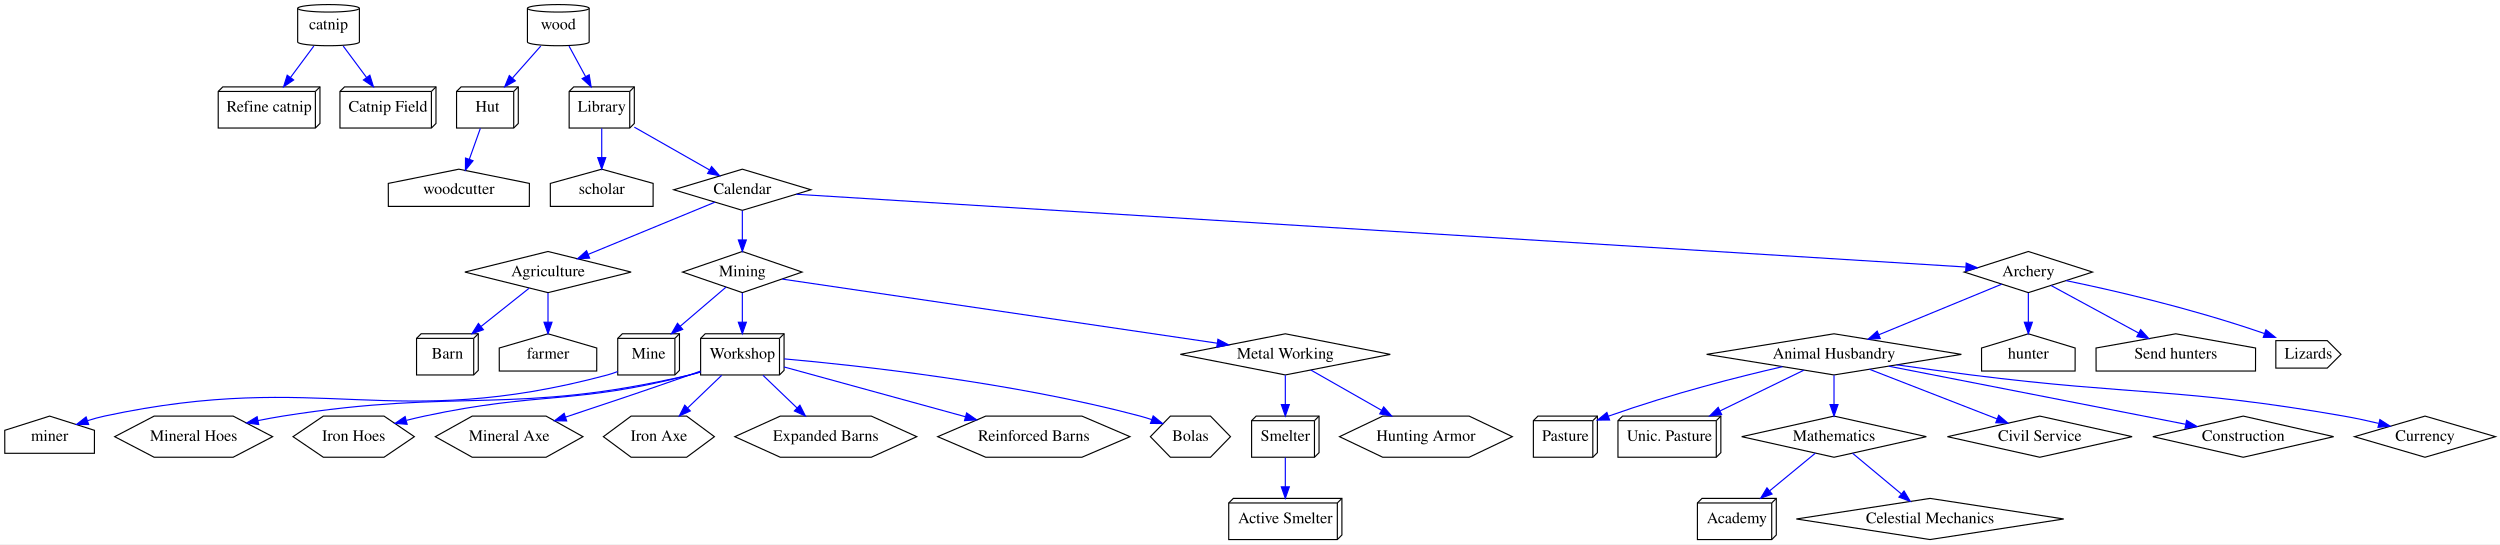
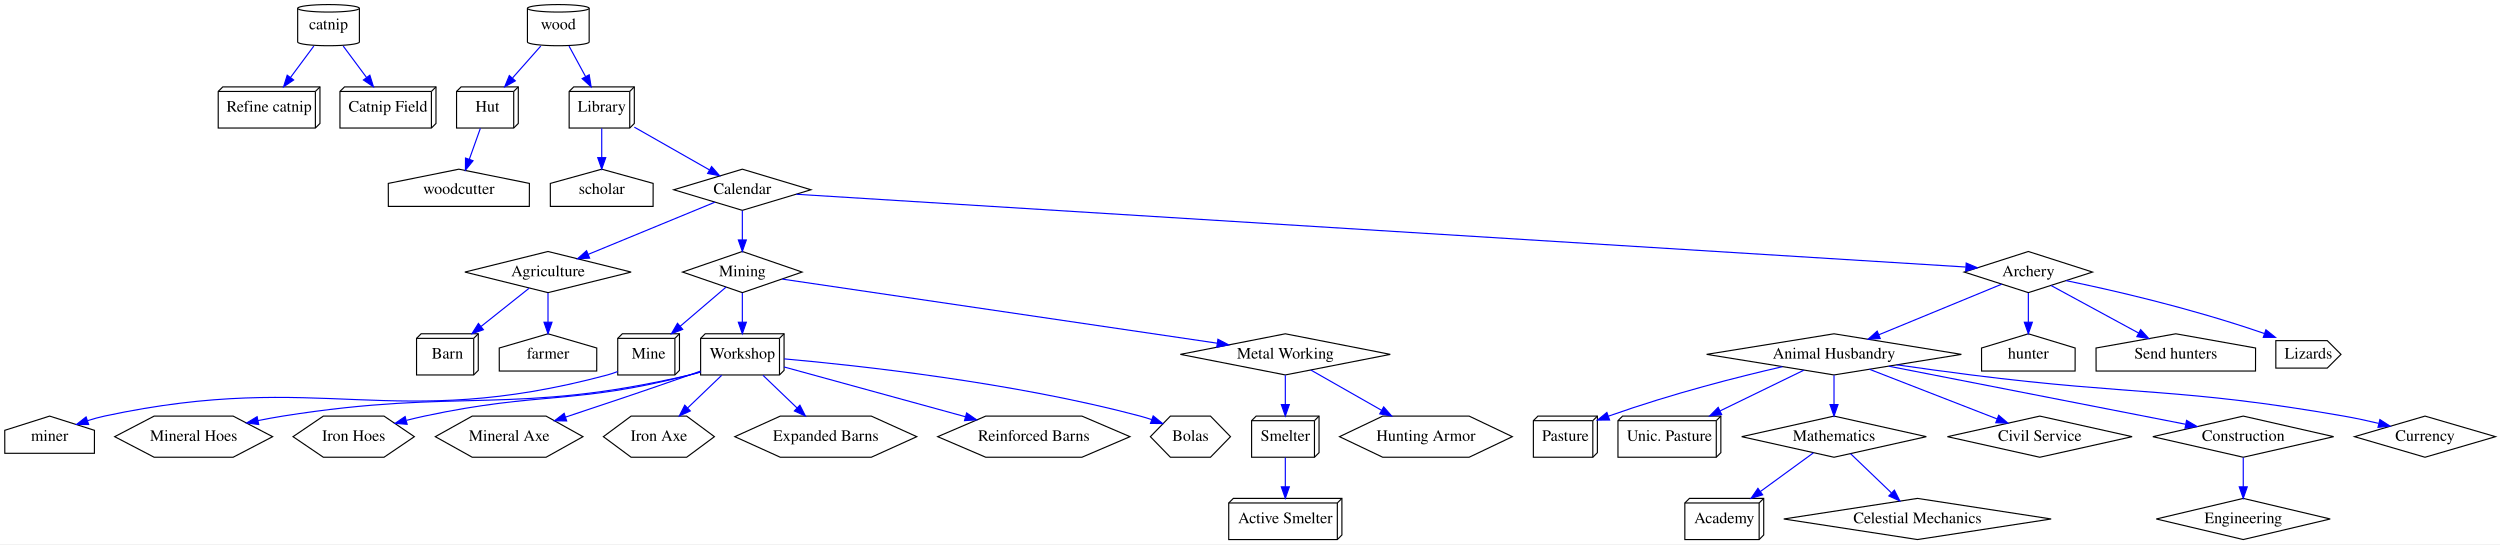
<svg xmlns="http://www.w3.org/2000/svg" width="2187pt" height="476pt" viewBox="0.00 0.00 2186.95 476.00">
  <g id="graph0" class="graph" transform="scale(1 1) rotate(0) translate(4 472)">
    <polygon fill="white" stroke="transparent" points="-4,4 -4,-472 2182.95,-472 2182.95,4 -4,4" />
    <g id="node1" class="node">
      <path fill="none" stroke="black" d="M310.37,-464.73C310.37,-466.53 298.26,-468 283.37,-468 268.47,-468 256.37,-466.53 256.37,-464.73 256.37,-464.73 256.37,-435.27 256.37,-435.27 256.37,-433.47 268.47,-432 283.37,-432 298.26,-432 310.37,-433.47 310.37,-435.27 310.37,-435.27 310.37,-464.73 310.37,-464.73" />
      <path fill="none" stroke="black" d="M310.37,-464.73C310.37,-462.92 298.26,-461.45 283.37,-461.45 268.47,-461.45 256.37,-462.92 256.37,-464.73" />
      <text text-anchor="middle" x="283.37" y="-446.3" font-family="Times,serif" font-size="14.00">catnip</text>
    </g>
    <g id="node2" class="node">
      <polygon fill="none" stroke="black" points="275.87,-396 190.87,-396 186.87,-392 186.87,-360 271.87,-360 275.87,-364 275.87,-396" />
      <polyline fill="none" stroke="black" points="271.87,-392 186.87,-392 " />
      <polyline fill="none" stroke="black" points="271.87,-392 271.87,-360 " />
      <polyline fill="none" stroke="black" points="271.87,-392 275.87,-396 " />
      <text text-anchor="middle" x="231.37" y="-374.3" font-family="Times,serif" font-size="14.00">Refine catnip</text>
    </g>
    <g id="edge1" class="edge">
      <path fill="none" stroke="blue" d="M270.51,-431.7C264.34,-423.39 256.83,-413.28 250.04,-404.14" />
      <polygon fill="blue" stroke="blue" points="252.84,-402.04 244.07,-396.1 247.23,-406.22 252.84,-402.04" />
    </g>
    <g id="node3" class="node">
      <polygon fill="none" stroke="black" points="377.37,-396 297.37,-396 293.37,-392 293.37,-360 373.37,-360 377.37,-364 377.37,-396" />
      <polyline fill="none" stroke="black" points="373.37,-392 293.37,-392 " />
      <polyline fill="none" stroke="black" points="373.37,-392 373.37,-360 " />
      <polyline fill="none" stroke="black" points="373.37,-392 377.37,-396 " />
      <text text-anchor="middle" x="335.37" y="-374.3" font-family="Times,serif" font-size="14.00">Catnip Field</text>
    </g>
    <g id="edge2" class="edge">
      <path fill="none" stroke="blue" d="M296.22,-431.7C302.39,-423.39 309.9,-413.28 316.69,-404.14" />
      <polygon fill="blue" stroke="blue" points="319.51,-406.22 322.66,-396.1 313.89,-402.04 319.51,-406.22" />
    </g>
    <g id="node4" class="node">
      <path fill="none" stroke="black" d="M511.37,-464.73C511.37,-466.53 499.26,-468 484.37,-468 469.47,-468 457.37,-466.53 457.37,-464.73 457.37,-464.73 457.37,-435.27 457.37,-435.27 457.37,-433.47 469.47,-432 484.37,-432 499.26,-432 511.37,-433.47 511.37,-435.27 511.37,-435.27 511.37,-464.73 511.37,-464.73" />
      <path fill="none" stroke="black" d="M511.37,-464.73C511.37,-462.92 499.26,-461.45 484.37,-461.45 469.47,-461.45 457.37,-462.92 457.37,-464.73" />
      <text text-anchor="middle" x="484.37" y="-446.3" font-family="Times,serif" font-size="14.00">wood</text>
    </g>
    <g id="node5" class="node">
      <polygon fill="none" stroke="black" points="449.37,-396 399.37,-396 395.37,-392 395.37,-360 445.37,-360 449.37,-364 449.37,-396" />
      <polyline fill="none" stroke="black" points="445.37,-392 395.37,-392 " />
      <polyline fill="none" stroke="black" points="445.37,-392 445.37,-360 " />
      <polyline fill="none" stroke="black" points="445.37,-392 449.37,-396 " />
      <text text-anchor="middle" x="422.37" y="-374.3" font-family="Times,serif" font-size="14.00">Hut</text>
    </g>
    <g id="edge3" class="edge">
      <path fill="none" stroke="blue" d="M469.04,-431.7C461.61,-423.3 452.54,-413.07 444.39,-403.86" />
      <polygon fill="blue" stroke="blue" points="446.77,-401.27 437.51,-396.1 441.53,-405.91 446.77,-401.27" />
    </g>
    <g id="node6" class="node">
      <polygon fill="none" stroke="black" points="550.87,-396 497.87,-396 493.87,-392 493.87,-360 546.87,-360 550.87,-364 550.87,-396" />
      <polyline fill="none" stroke="black" points="546.87,-392 493.87,-392 " />
      <polyline fill="none" stroke="black" points="546.87,-392 546.87,-360 " />
      <polyline fill="none" stroke="black" points="546.87,-392 550.87,-396 " />
      <text text-anchor="middle" x="522.37" y="-374.3" font-family="Times,serif" font-size="14.00">Library</text>
    </g>
    <g id="edge4" class="edge">
      <path fill="none" stroke="blue" d="M493.76,-431.7C498.13,-423.64 503.42,-413.89 508.26,-404.98" />
      <polygon fill="blue" stroke="blue" points="511.39,-406.56 513.08,-396.1 505.23,-403.22 511.39,-406.56" />
    </g>
    <g id="node20" class="node">
      <polygon fill="none" stroke="black" points="459.09,-311.56 397.37,-324 335.65,-311.56 335.7,-291.44 459.03,-291.44 459.09,-311.56" />
      <text text-anchor="middle" x="397.37" y="-302.3" font-family="Times,serif" font-size="14.00">woodcutter</text>
    </g>
    <g id="edge13" class="edge">
      <path fill="none" stroke="blue" d="M416.19,-359.7C413.29,-351.58 409.77,-341.74 406.57,-332.76" />
      <polygon fill="blue" stroke="blue" points="409.79,-331.38 403.13,-323.14 403.2,-333.74 409.79,-331.38" />
    </g>
    <g id="node21" class="node">
      <polygon fill="none" stroke="black" points="567.34,-311.56 522.37,-324 477.39,-311.56 477.43,-291.44 567.3,-291.44 567.34,-311.56" />
      <text text-anchor="middle" x="522.37" y="-302.3" font-family="Times,serif" font-size="14.00">scholar</text>
    </g>
    <g id="edge14" class="edge">
      <path fill="none" stroke="blue" d="M522.37,-359.7C522.37,-351.98 522.37,-342.71 522.37,-334.11" />
      <polygon fill="blue" stroke="blue" points="525.87,-334.1 522.37,-324.1 518.87,-334.1 525.87,-334.1" />
    </g>
    <g id="node28" class="node">
      <polygon fill="none" stroke="black" points="645.37,-324 585.37,-306 645.37,-288 705.36,-306 645.37,-324" />
      <text text-anchor="middle" x="645.37" y="-302.3" font-family="Times,serif" font-size="14.00">Calendar</text>
    </g>
    <g id="edge20" class="edge">
      <path fill="none" stroke="blue" d="M550.89,-360.76C570.62,-349.54 596.77,-334.65 616.56,-323.39" />
      <polygon fill="blue" stroke="blue" points="618.47,-326.33 625.43,-318.34 615.01,-320.25 618.47,-326.33" />
    </g>
    <g id="node7" class="node">
      <polygon fill="none" stroke="black" points="475.37,-252 402.64,-234 475.37,-216 548.09,-234 475.37,-252" />
      <text text-anchor="middle" x="475.37" y="-230.3" font-family="Times,serif" font-size="14.00">Agriculture</text>
    </g>
    <g id="node8" class="node">
      <polygon fill="none" stroke="black" points="414.37,-180 364.37,-180 360.37,-176 360.37,-144 410.37,-144 414.37,-148 414.37,-180" />
      <polyline fill="none" stroke="black" points="410.37,-176 360.37,-176 " />
      <polyline fill="none" stroke="black" points="410.37,-176 410.37,-144 " />
      <polyline fill="none" stroke="black" points="410.37,-176 414.37,-180 " />
      <text text-anchor="middle" x="387.37" y="-158.3" font-family="Times,serif" font-size="14.00">Barn</text>
    </g>
    <g id="edge5" class="edge">
      <path fill="none" stroke="blue" d="M458.81,-219.83C446.99,-210.43 430.77,-197.53 416.77,-186.39" />
      <polygon fill="blue" stroke="blue" points="418.84,-183.57 408.84,-180.08 414.49,-189.05 418.84,-183.57" />
    </g>
    <g id="node22" class="node">
      <polygon fill="none" stroke="black" points="518.02,-167.56 475.37,-180 432.71,-167.56 432.75,-147.44 517.98,-147.44 518.02,-167.56" />
      <text text-anchor="middle" x="475.37" y="-158.3" font-family="Times,serif" font-size="14.00">farmer</text>
    </g>
    <g id="edge15" class="edge">
      <path fill="none" stroke="blue" d="M475.37,-215.7C475.37,-207.98 475.37,-198.71 475.37,-190.11" />
      <polygon fill="blue" stroke="blue" points="478.87,-190.1 475.37,-180.1 471.87,-190.1 478.87,-190.1" />
    </g>
    <g id="node9" class="node">
      <polygon fill="none" stroke="black" points="645.37,-252 593.08,-234 645.37,-216 697.65,-234 645.37,-252" />
      <text text-anchor="middle" x="645.37" y="-230.3" font-family="Times,serif" font-size="14.00">Mining</text>
    </g>
    <g id="node10" class="node">
      <polygon fill="none" stroke="black" points="590.37,-180 540.37,-180 536.37,-176 536.37,-144 586.37,-144 590.37,-148 590.37,-180" />
      <polyline fill="none" stroke="black" points="586.37,-176 536.37,-176 " />
      <polyline fill="none" stroke="black" points="586.37,-176 586.37,-144 " />
      <polyline fill="none" stroke="black" points="586.37,-176 590.37,-180 " />
      <text text-anchor="middle" x="563.37" y="-158.3" font-family="Times,serif" font-size="14.00">Mine</text>
    </g>
    <g id="edge6" class="edge">
      <path fill="none" stroke="blue" d="M631.08,-220.81C620.03,-211.38 604.4,-198.03 590.94,-186.54" />
      <polygon fill="blue" stroke="blue" points="593.2,-183.87 583.32,-180.03 588.65,-189.19 593.2,-183.87" />
    </g>
    <g id="node11" class="node">
      <polygon fill="none" stroke="black" points="681.87,-180 612.87,-180 608.87,-176 608.87,-144 677.87,-144 681.87,-148 681.87,-180" />
      <polyline fill="none" stroke="black" points="677.87,-176 608.87,-176 " />
      <polyline fill="none" stroke="black" points="677.87,-176 677.87,-144 " />
      <polyline fill="none" stroke="black" points="677.87,-176 681.87,-180 " />
      <text text-anchor="middle" x="645.37" y="-158.3" font-family="Times,serif" font-size="14.00">Workshop</text>
    </g>
    <g id="edge7" class="edge">
      <path fill="none" stroke="blue" d="M645.37,-215.7C645.37,-207.98 645.37,-198.71 645.37,-190.11" />
      <polygon fill="blue" stroke="blue" points="648.87,-190.1 645.37,-180.1 641.87,-190.1 648.87,-190.1" />
    </g>
    <g id="node12" class="node">
      <polygon fill="none" stroke="black" points="1120.37,-180 1028.53,-162 1120.37,-144 1212.2,-162 1120.37,-180" />
      <text text-anchor="middle" x="1120.37" y="-158.3" font-family="Times,serif" font-size="14.00">Metal Working</text>
    </g>
    <g id="edge25" class="edge">
      <path fill="none" stroke="blue" d="M680.29,-227.85C760.87,-215.98 960.51,-186.56 1060.83,-171.77" />
      <polygon fill="blue" stroke="blue" points="1061.42,-175.22 1070.8,-170.3 1060.4,-168.3 1061.42,-175.22" />
    </g>
    <g id="node25" class="node">
      <polygon fill="none" stroke="black" points="78.6,-95.56 39.37,-108 0.13,-95.56 0.17,-75.44 78.56,-75.44 78.6,-95.56" />
      <text text-anchor="middle" x="39.37" y="-86.3" font-family="Times,serif" font-size="14.00">miner</text>
    </g>
    <g id="edge17" class="edge">
      <path fill="none" stroke="blue" d="M536.23,-146.95C533.29,-145.8 530.3,-144.79 527.37,-144 337.82,-93.29 279.22,-149.1 87.37,-108 82.54,-106.97 77.54,-105.58 72.66,-104.03" />
      <polygon fill="blue" stroke="blue" points="73.54,-100.63 62.94,-100.72 71.28,-107.26 73.54,-100.63" />
    </g>
-     <g id="node33" class="node">
+     <g id="node34" class="node">
      <polygon fill="none" stroke="black" points="234.46,-90 199.91,-108 130.82,-108 96.28,-90 130.82,-72 199.91,-72 234.46,-90" />
      <text text-anchor="middle" x="165.37" y="-86.3" font-family="Times,serif" font-size="14.00">Mineral Hoes</text>
    </g>
-     <g id="edge31" class="edge">
+     <g id="edge32" class="edge">
      <path fill="none" stroke="blue" d="M608.71,-146.52C605.58,-145.57 602.43,-144.71 599.37,-144 444.43,-108.15 400.42,-132.97 243.37,-108 236.31,-106.88 228.93,-105.52 221.64,-104.06" />
      <polygon fill="blue" stroke="blue" points="222.31,-100.63 211.81,-102.03 220.89,-107.48 222.31,-100.63" />
    </g>
-     <g id="node34" class="node">
+     <g id="node35" class="node">
      <polygon fill="none" stroke="black" points="358.44,-90 331.9,-108 278.83,-108 252.3,-90 278.83,-72 331.9,-72 358.44,-90" />
      <text text-anchor="middle" x="305.37" y="-86.3" font-family="Times,serif" font-size="14.00">Iron Hoes</text>
    </g>
-     <g id="edge32" class="edge">
+     <g id="edge33" class="edge">
      <path fill="none" stroke="blue" d="M608.66,-146.7C605.54,-145.71 602.41,-144.79 599.37,-144 498.37,-117.78 469.4,-129.83 367.37,-108 362.24,-106.9 356.92,-105.64 351.63,-104.3" />
      <polygon fill="blue" stroke="blue" points="352.15,-100.82 341.59,-101.67 350.37,-107.59 352.15,-100.82" />
    </g>
-     <g id="node35" class="node">
+     <g id="node36" class="node">
      <polygon fill="none" stroke="black" points="505.95,-90 473.66,-108 409.07,-108 376.78,-90 409.07,-72 473.66,-72 505.95,-90" />
      <text text-anchor="middle" x="441.37" y="-86.3" font-family="Times,serif" font-size="14.00">Mineral Axe</text>
    </g>
-     <g id="edge33" class="edge">
+     <g id="edge34" class="edge">
      <path fill="none" stroke="blue" d="M608.74,-147.35C605.58,-146.21 602.42,-145.08 599.37,-144 563.17,-131.24 522.06,-117.48 490.85,-107.17" />
      <polygon fill="blue" stroke="blue" points="491.68,-103.76 481.09,-103.95 489.49,-110.41 491.68,-103.76" />
    </g>
-     <g id="node36" class="node">
+     <g id="node37" class="node">
      <polygon fill="none" stroke="black" points="620.93,-90 596.65,-108 548.08,-108 523.8,-90 548.08,-72 596.65,-72 620.93,-90" />
      <text text-anchor="middle" x="572.37" y="-86.3" font-family="Times,serif" font-size="14.00">Iron Axe</text>
    </g>
-     <g id="edge34" class="edge">
+     <g id="edge35" class="edge">
      <path fill="none" stroke="blue" d="M627.32,-143.7C618.3,-135.05 607.25,-124.45 597.42,-115.03" />
      <polygon fill="blue" stroke="blue" points="599.84,-112.5 590.2,-108.1 595,-117.55 599.84,-112.5" />
    </g>
-     <g id="node37" class="node">
+     <g id="node38" class="node">
      <polygon fill="none" stroke="black" points="797.97,-90 758.17,-108 678.56,-108 638.76,-90 678.56,-72 758.17,-72 797.97,-90" />
      <text text-anchor="middle" x="718.37" y="-86.3" font-family="Times,serif" font-size="14.00">Expanded Barns</text>
    </g>
-     <g id="edge35" class="edge">
+     <g id="edge36" class="edge">
      <path fill="none" stroke="blue" d="M663.41,-143.7C672.43,-135.05 683.48,-124.45 693.31,-115.03" />
      <polygon fill="blue" stroke="blue" points="695.73,-117.55 700.53,-108.1 690.89,-112.5 695.73,-117.55" />
    </g>
-     <g id="node38" class="node">
+     <g id="node39" class="node">
      <polygon fill="none" stroke="black" points="984.47,-90 942.42,-108 858.31,-108 816.26,-90 858.31,-72 942.42,-72 984.47,-90" />
      <text text-anchor="middle" x="900.37" y="-86.3" font-family="Times,serif" font-size="14.00">Reinforced Barns</text>
    </g>
-     <g id="edge36" class="edge">
+     <g id="edge37" class="edge">
      <path fill="none" stroke="blue" d="M681.9,-150.97C723.26,-139.62 791.26,-120.95 840.42,-107.46" />
      <polygon fill="blue" stroke="blue" points="841.58,-110.77 850.3,-104.74 839.73,-104.02 841.58,-110.77" />
    </g>
-     <g id="node39" class="node">
+     <g id="node40" class="node">
      <polygon fill="none" stroke="black" points="1072.41,-90 1054.89,-108 1019.84,-108 1002.32,-90 1019.84,-72 1054.89,-72 1072.41,-90" />
      <text text-anchor="middle" x="1037.37" y="-86.3" font-family="Times,serif" font-size="14.00">Bolas</text>
    </g>
-     <g id="edge37" class="edge">
+     <g id="edge38" class="edge">
      <path fill="none" stroke="blue" d="M681.97,-158.06C745.98,-152.35 882.04,-137.61 993.37,-108 996.71,-107.11 1000.15,-106.05 1003.57,-104.9" />
      <polygon fill="blue" stroke="blue" points="1004.79,-108.18 1013.01,-101.49 1002.42,-101.6 1004.79,-108.18" />
    </g>
    <g id="node13" class="node">
      <polygon fill="none" stroke="black" points="1149.87,-108 1094.87,-108 1090.87,-104 1090.87,-72 1145.87,-72 1149.87,-76 1149.87,-108" />
      <polyline fill="none" stroke="black" points="1145.87,-104 1090.87,-104 " />
      <polyline fill="none" stroke="black" points="1145.87,-104 1145.87,-72 " />
      <polyline fill="none" stroke="black" points="1145.87,-104 1149.87,-108 " />
      <text text-anchor="middle" x="1120.37" y="-86.3" font-family="Times,serif" font-size="14.00">Smelter</text>
    </g>
    <g id="edge8" class="edge">
      <path fill="none" stroke="blue" d="M1120.37,-143.7C1120.37,-135.98 1120.37,-126.71 1120.37,-118.11" />
      <polygon fill="blue" stroke="blue" points="1123.87,-118.1 1120.37,-108.1 1116.87,-118.1 1123.87,-118.1" />
    </g>
-     <g id="node40" class="node">
+     <g id="node41" class="node">
      <polygon fill="none" stroke="black" points="1318.96,-90 1281.16,-108 1205.57,-108 1167.77,-90 1205.57,-72 1281.16,-72 1318.96,-90" />
      <text text-anchor="middle" x="1243.37" y="-86.3" font-family="Times,serif" font-size="14.00">Hunting Armor</text>
    </g>
-     <g id="edge38" class="edge">
+     <g id="edge39" class="edge">
      <path fill="none" stroke="blue" d="M1142.64,-148.32C1159.89,-138.51 1184.2,-124.67 1204.62,-113.05" />
      <polygon fill="blue" stroke="blue" points="1206.43,-116.05 1213.39,-108.06 1202.97,-109.96 1206.43,-116.05" />
    </g>
    <g id="node14" class="node">
      <polygon fill="none" stroke="black" points="1169.87,-36 1074.87,-36 1070.87,-32 1070.87,0 1165.87,0 1169.87,-4 1169.87,-36" />
      <polyline fill="none" stroke="black" points="1165.87,-32 1070.87,-32 " />
      <polyline fill="none" stroke="black" points="1165.87,-32 1165.87,0 " />
      <polyline fill="none" stroke="black" points="1165.87,-32 1169.87,-36 " />
      <text text-anchor="middle" x="1120.37" y="-14.3" font-family="Times,serif" font-size="14.00">Active Smelter</text>
    </g>
    <g id="edge9" class="edge">
      <path fill="none" stroke="blue" d="M1120.37,-71.7C1120.37,-63.98 1120.37,-54.71 1120.37,-46.11" />
      <polygon fill="blue" stroke="blue" points="1123.87,-46.1 1120.37,-36.1 1116.87,-46.1 1123.87,-46.1" />
    </g>
    <g id="node15" class="node">
      <polygon fill="none" stroke="black" points="1600.37,-180 1488.93,-162 1600.37,-144 1711.8,-162 1600.37,-180" />
      <text text-anchor="middle" x="1600.37" y="-158.3" font-family="Times,serif" font-size="14.00">Animal Husbandry</text>
    </g>
    <g id="node16" class="node">
      <polygon fill="none" stroke="black" points="1393.37,-108 1341.37,-108 1337.37,-104 1337.37,-72 1389.37,-72 1393.37,-76 1393.37,-108" />
      <polyline fill="none" stroke="black" points="1389.37,-104 1337.37,-104 " />
      <polyline fill="none" stroke="black" points="1389.37,-104 1389.37,-72 " />
      <polyline fill="none" stroke="black" points="1389.37,-104 1393.37,-108 " />
      <text text-anchor="middle" x="1365.37" y="-86.3" font-family="Times,serif" font-size="14.00">Pasture</text>
    </g>
    <g id="edge10" class="edge">
      <path fill="none" stroke="blue" d="M1555.27,-151.23C1516.84,-142.39 1460.12,-128.13 1402.99,-107.93" />
      <polygon fill="blue" stroke="blue" points="1404.04,-104.58 1393.44,-104.5 1401.67,-111.17 1404.04,-104.58" />
    </g>
    <g id="node17" class="node">
      <polygon fill="none" stroke="black" points="1501.37,-108 1415.37,-108 1411.37,-104 1411.37,-72 1497.37,-72 1501.37,-76 1501.37,-108" />
      <polyline fill="none" stroke="black" points="1497.37,-104 1411.37,-104 " />
      <polyline fill="none" stroke="black" points="1497.37,-104 1497.37,-72 " />
      <polyline fill="none" stroke="black" points="1497.37,-104 1501.37,-108 " />
      <text text-anchor="middle" x="1456.37" y="-86.3" font-family="Times,serif" font-size="14.00">Unic. Pasture</text>
    </g>
    <g id="edge11" class="edge">
      <path fill="none" stroke="blue" d="M1573.95,-148.16C1553.52,-138.23 1524.78,-124.26 1500.82,-112.61" />
      <polygon fill="blue" stroke="blue" points="1502.09,-109.34 1491.57,-108.11 1499.03,-115.63 1502.09,-109.34" />
    </g>
    <g id="node18" class="node">
      <polygon fill="none" stroke="black" points="1600.37,-108 1519.59,-90 1600.37,-72 1681.14,-90 1600.37,-108" />
      <text text-anchor="middle" x="1600.37" y="-86.3" font-family="Times,serif" font-size="14.00">Mathematics</text>
    </g>
    <g id="edge27" class="edge">
      <path fill="none" stroke="blue" d="M1600.37,-143.7C1600.37,-135.98 1600.37,-126.71 1600.37,-118.11" />
      <polygon fill="blue" stroke="blue" points="1603.87,-118.1 1600.37,-108.1 1596.87,-118.1 1603.87,-118.1" />
    </g>
    <g id="node29" class="node">
      <polygon fill="none" stroke="black" points="1780.37,-108 1699.59,-90 1780.37,-72 1861.14,-90 1780.37,-108" />
      <text text-anchor="middle" x="1780.37" y="-86.3" font-family="Times,serif" font-size="14.00">Civil Service</text>
    </g>
    <g id="edge26" class="edge">
      <path fill="none" stroke="blue" d="M1631.31,-148.97C1662.32,-136.91 1710.09,-118.33 1743.15,-105.47" />
      <polygon fill="blue" stroke="blue" points="1744.43,-108.73 1752.48,-101.84 1741.89,-102.21 1744.43,-108.73" />
    </g>
    <g id="node30" class="node">
      <polygon fill="none" stroke="black" points="1958.37,-108 1879.27,-90 1958.37,-72 2037.46,-90 1958.37,-108" />
      <text text-anchor="middle" x="1958.37" y="-86.3" font-family="Times,serif" font-size="14.00">Construction</text>
    </g>
    <g id="edge28" class="edge">
      <path fill="none" stroke="blue" d="M1648.28,-151.63C1715.87,-138.41 1838.68,-114.4 1907.73,-100.9" />
      <polygon fill="blue" stroke="blue" points="1908.78,-104.26 1917.92,-98.91 1907.44,-97.39 1908.78,-104.26" />
    </g>
    <g id="node31" class="node">
      <polygon fill="none" stroke="black" points="2117.37,-108 2055.7,-90 2117.37,-72 2179.03,-90 2117.37,-108" />
      <text text-anchor="middle" x="2117.37" y="-86.3" font-family="Times,serif" font-size="14.00">Currency</text>
    </g>
    <g id="edge29" class="edge">
      <path fill="none" stroke="blue" d="M1655.28,-152.86C1675.7,-149.93 1699.07,-146.68 1720.37,-144 1864.99,-125.77 1902.76,-133.02 2046.37,-108 2056.28,-106.27 2066.88,-103.98 2076.78,-101.64" />
      <polygon fill="blue" stroke="blue" points="2077.9,-104.97 2086.79,-99.21 2076.24,-98.17 2077.9,-104.97" />
    </g>
    <g id="node19" class="node">
-       <polygon fill="none" stroke="black" points="1549.87,-36 1484.87,-36 1480.87,-32 1480.87,0 1545.87,0 1549.87,-4 1549.87,-36" />
-       <polyline fill="none" stroke="black" points="1545.87,-32 1480.87,-32 " />
-       <polyline fill="none" stroke="black" points="1545.87,-32 1545.87,0 " />
-       <polyline fill="none" stroke="black" points="1545.87,-32 1549.87,-36 " />
-       <text text-anchor="middle" x="1515.37" y="-14.3" font-family="Times,serif" font-size="14.00">Academy</text>
+       <polygon fill="none" stroke="black" points="1538.87,-36 1473.87,-36 1469.87,-32 1469.87,0 1534.87,0 1538.87,-4 1538.87,-36" />
+       <polyline fill="none" stroke="black" points="1534.87,-32 1469.87,-32 " />
+       <polyline fill="none" stroke="black" points="1534.87,-32 1534.87,0 " />
+       <polyline fill="none" stroke="black" points="1534.87,-32 1538.87,-36 " />
+       <text text-anchor="middle" x="1504.37" y="-14.3" font-family="Times,serif" font-size="14.00">Academy</text>
    </g>
    <g id="edge12" class="edge">
-       <path fill="none" stroke="blue" d="M1583.98,-75.5C1572.71,-66.23 1557.45,-53.66 1544.18,-42.73" />
-       <polygon fill="blue" stroke="blue" points="1546.17,-39.84 1536.23,-36.18 1541.72,-45.24 1546.17,-39.84" />
+       <path fill="none" stroke="blue" d="M1582.31,-75.83C1569.29,-66.34 1551.39,-53.29 1536.02,-42.08" />
+       <polygon fill="blue" stroke="blue" points="1537.93,-39.15 1527.79,-36.08 1533.81,-44.8 1537.93,-39.15" />
    </g>
    <g id="node32" class="node">
-       <polygon fill="none" stroke="black" points="1684.37,-36 1567.4,-18 1684.37,0 1801.33,-18 1684.37,-36" />
-       <text text-anchor="middle" x="1684.37" y="-14.3" font-family="Times,serif" font-size="14.00">Celestial Mechanics</text>
+       <polygon fill="none" stroke="black" points="1673.37,-36 1556.4,-18 1673.37,0 1790.33,-18 1673.37,-36" />
+       <text text-anchor="middle" x="1673.37" y="-14.3" font-family="Times,serif" font-size="14.00">Celestial Mechanics</text>
    </g>
    <g id="edge30" class="edge">
-       <path fill="none" stroke="blue" d="M1616.56,-75.5C1628.68,-65.41 1645.47,-51.41 1659.31,-39.88" />
-       <polygon fill="blue" stroke="blue" points="1661.62,-42.51 1667.06,-33.42 1657.14,-37.13 1661.62,-42.51" />
+       <path fill="none" stroke="blue" d="M1614.79,-75.17C1625.01,-65.36 1638.94,-52.01 1650.65,-40.78" />
+       <polygon fill="blue" stroke="blue" points="1653.17,-43.22 1657.96,-33.77 1648.32,-38.16 1653.17,-43.22" />
    </g>
    <g id="node23" class="node">
      <polygon fill="none" stroke="black" points="1770.37,-252 1714.23,-234 1770.37,-216 1826.5,-234 1770.37,-252" />
      <text text-anchor="middle" x="1770.37" y="-230.3" font-family="Times,serif" font-size="14.00">Archery</text>
    </g>
    <g id="edge24" class="edge">
      <path fill="none" stroke="blue" d="M1747.08,-223.41C1719.44,-212.03 1672.9,-192.87 1639.65,-179.18" />
      <polygon fill="blue" stroke="blue" points="1640.8,-175.87 1630.22,-175.29 1638.14,-182.34 1640.8,-175.87" />
    </g>
    <g id="node24" class="node">
      <polygon fill="none" stroke="black" points="1811.31,-167.56 1770.37,-180 1729.42,-167.56 1729.46,-147.44 1811.27,-147.44 1811.31,-167.56" />
      <text text-anchor="middle" x="1770.37" y="-158.3" font-family="Times,serif" font-size="14.00">hunter</text>
    </g>
    <g id="edge16" class="edge">
      <path fill="none" stroke="blue" d="M1770.37,-215.7C1770.37,-207.98 1770.37,-198.71 1770.37,-190.11" />
      <polygon fill="blue" stroke="blue" points="1773.87,-190.1 1770.37,-180.1 1766.87,-190.1 1773.87,-190.1" />
    </g>
    <g id="node26" class="node">
      <polygon fill="none" stroke="black" points="1969.15,-167.56 1899.37,-180 1829.58,-167.56 1829.64,-147.44 1969.09,-147.44 1969.15,-167.56" />
      <text text-anchor="middle" x="1899.37" y="-158.3" font-family="Times,serif" font-size="14.00">Send hunters</text>
    </g>
    <g id="edge18" class="edge">
      <path fill="none" stroke="blue" d="M1790.24,-222.22C1810.67,-211.13 1842.82,-193.69 1866.94,-180.6" />
      <polygon fill="blue" stroke="blue" points="1868.63,-183.66 1875.75,-175.82 1865.29,-177.51 1868.63,-183.66" />
    </g>
    <g id="node27" class="node">
      <polygon fill="none" stroke="black" points="2031.87,-174 1986.87,-174 1986.87,-150 2031.87,-150 2043.87,-162 2031.87,-174" />
      <text text-anchor="middle" x="2015.37" y="-158.3" font-family="Times,serif" font-size="14.00">Lizards</text>
    </g>
    <g id="edge19" class="edge">
      <path fill="none" stroke="blue" d="M1803.34,-226.53C1842.87,-218.36 1911.15,-202.92 1976.82,-180.26" />
      <polygon fill="blue" stroke="blue" points="1978.21,-183.49 1986.49,-176.87 1975.89,-176.88 1978.21,-183.49" />
    </g>
    <g id="edge21" class="edge">
      <path fill="none" stroke="blue" d="M621.37,-295.12C592.46,-283.22 543.66,-263.12 510.51,-249.47" />
      <polygon fill="blue" stroke="blue" points="511.77,-246.2 501.19,-245.63 509.1,-252.68 511.77,-246.2" />
    </g>
    <g id="edge23" class="edge">
      <path fill="none" stroke="blue" d="M645.37,-287.7C645.37,-279.98 645.37,-270.71 645.37,-262.11" />
      <polygon fill="blue" stroke="blue" points="648.87,-262.1 645.37,-252.1 641.87,-262.1 648.87,-262.1" />
    </g>
    <g id="edge22" class="edge">
      <path fill="none" stroke="blue" d="M692.63,-302.06C873.63,-290.8 1522.2,-250.44 1715.57,-238.41" />
      <polygon fill="blue" stroke="blue" points="1716.01,-241.89 1725.77,-237.77 1715.58,-234.9 1716.01,-241.89" />
    </g>
+     <g id="node33" class="node">
+       <polygon fill="none" stroke="black" points="1958.37,-36 1882.28,-18 1958.37,0 2034.45,-18 1958.37,-36" />
+       <text text-anchor="middle" x="1958.37" y="-14.3" font-family="Times,serif" font-size="14.00">Engineering</text>
+     </g>
+     <g id="edge31" class="edge">
+       <path fill="none" stroke="blue" d="M1958.37,-71.7C1958.37,-63.98 1958.37,-54.71 1958.37,-46.11" />
+       <polygon fill="blue" stroke="blue" points="1961.87,-46.1 1958.37,-36.1 1954.87,-46.1 1961.87,-46.1" />
+     </g>
  </g>
</svg>
